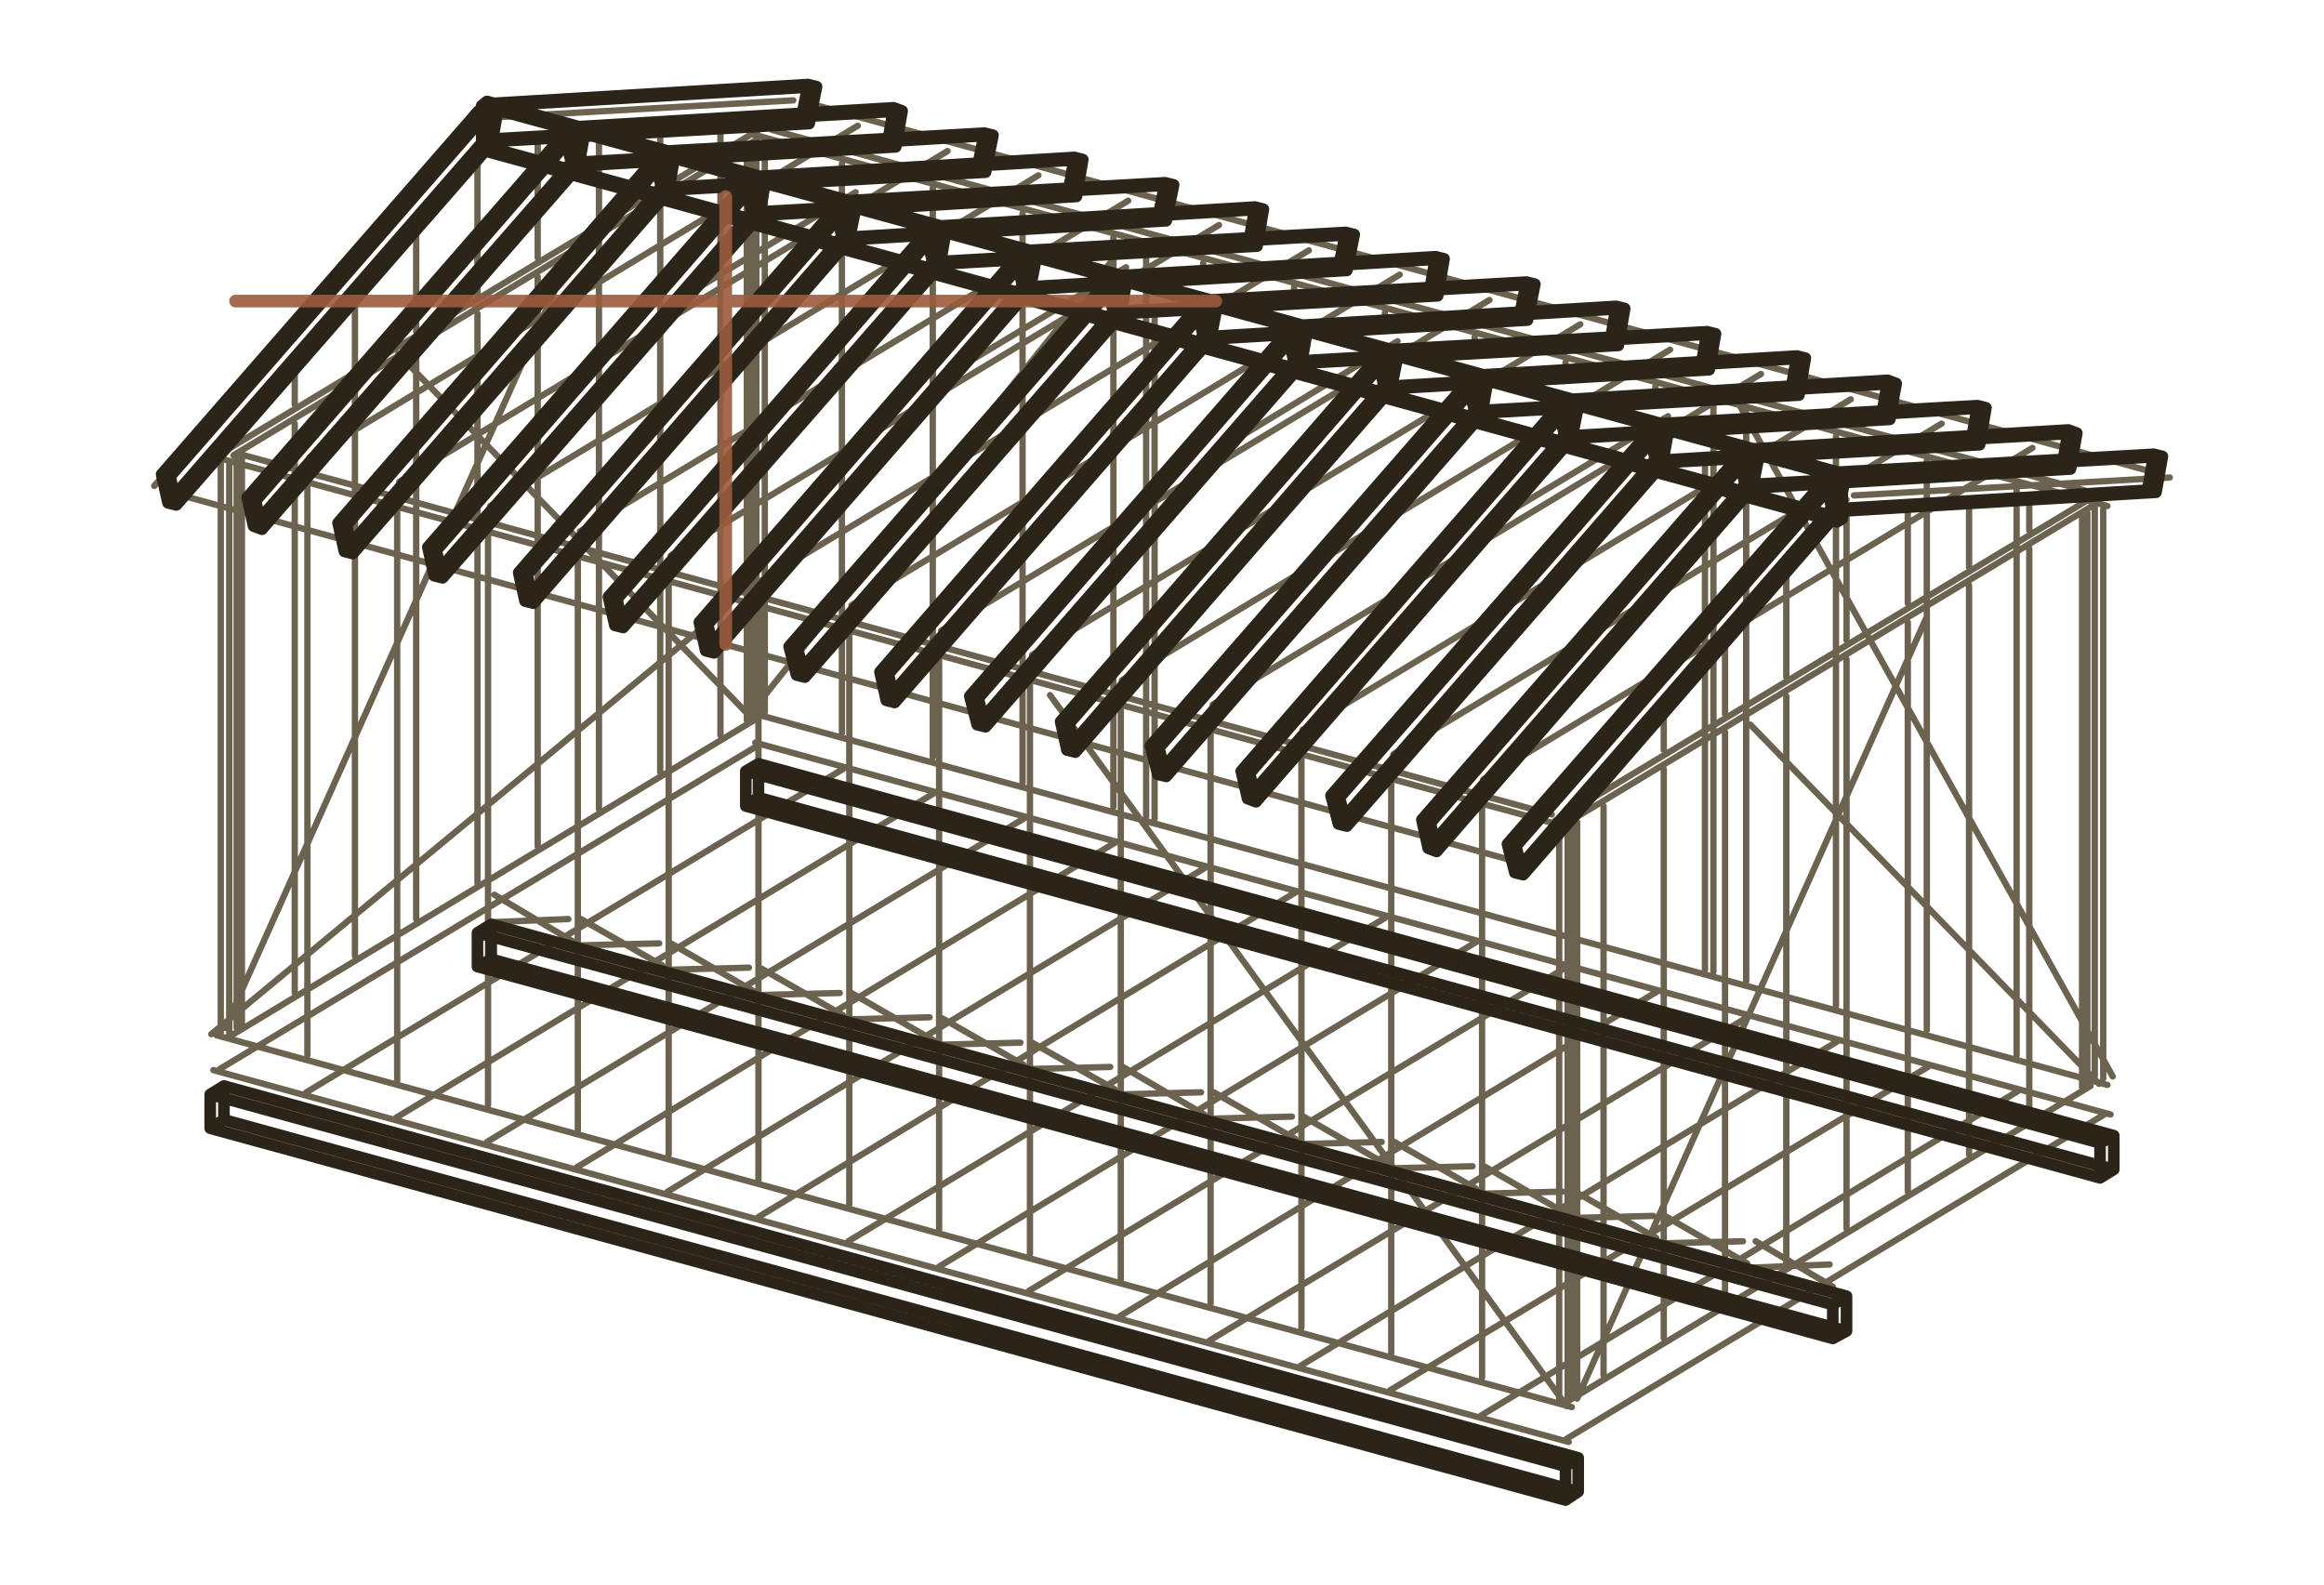
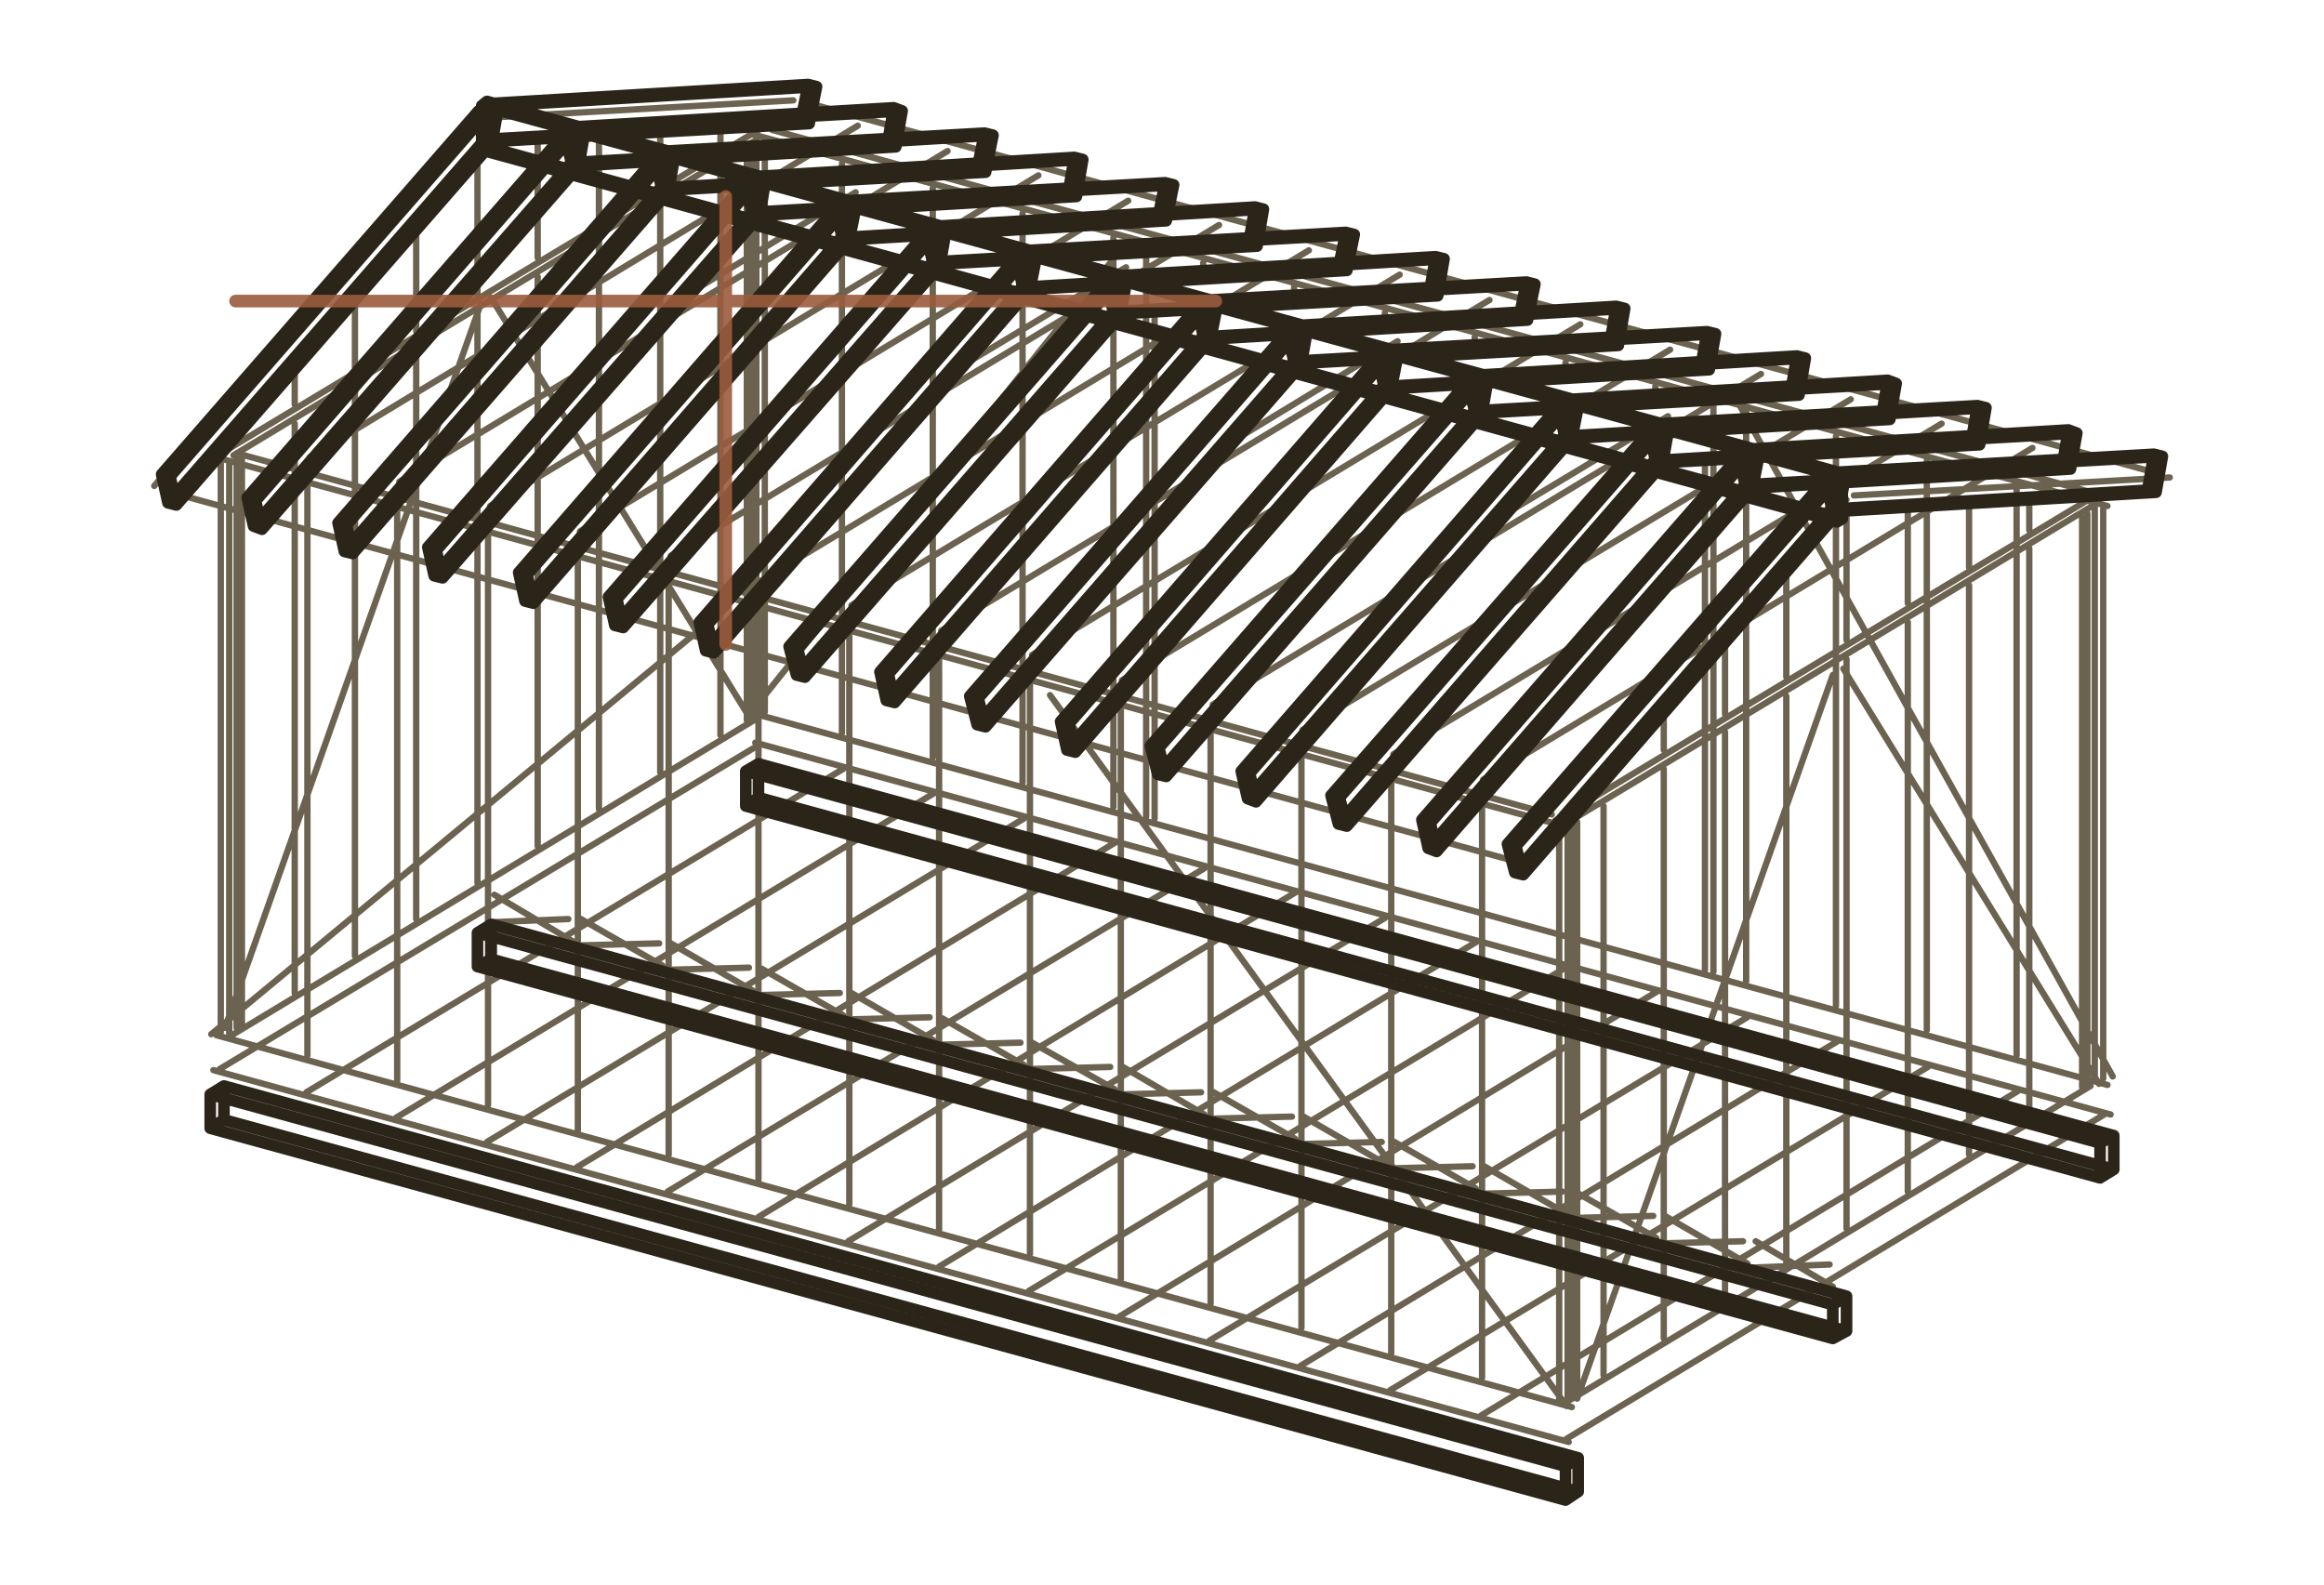
<svg xmlns="http://www.w3.org/2000/svg" viewBox="0 0 220 150" width="220" height="150" role="img">
  <g fill="none" stroke="#6b6250" stroke-width="0.6" stroke-linecap="round">
-     <path d="M71.7 70.6L20.8 101.2M79.8 72.8L29 103.4M88.4 75.1L37.5 105.8M96.9 77.5L46.1 108.1M105.5 79.8L54.6 110.5M114 82.2L63.2 112.8M122.6 84.5L71.8 115.2M131.1 86.9L80.3 117.5M139.7 89.2L88.9 119.9M148.2 91.6L97.4 122.2M156.8 93.9L106 124.6M165.4 96.3L114.5 126.9M173.9 98.6L123.1 129.3M182.5 101L131.6 131.6M191 103.3L140.2 134M199.2 105.5L148.3 136.2M71.5 70.3L199.8 105.5M20.2 101.3L148.5 136.5M46.8 84.7L54.2 89.1M46.5 87.3L53.8 87M55 87L62.7 91.4M54.6 89.5L62.4 89.3M63.5 89.3L71.3 93.8M63.2 91.8L70.9 91.6M72.1 91.7L79.8 96.1M71.7 94.2L79.5 94M80.6 94L88.4 98.5M80.3 96.5L88 96.3M89.2 96.4L96.9 100.8M88.8 98.9L96.6 98.7M97.7 98.7L105.5 103.1M97.4 101.2L105.1 101M106.3 101L114 105.5M106 103.6L113.7 103.4M114.9 103.4L122.6 107.8M114.5 105.9L122.3 105.7M123.4 105.7L131.2 110.2M123.1 108.3L130.8 108.1M132 108.1L139.7 112.5M131.6 110.6L139.4 110.4M140.5 110.4L148.3 114.9M140.2 113L147.9 112.8M149.1 112.8L156.8 117.2M148.7 115.3L156.5 115.1M157.6 115.1L165.4 119.6M157.3 117.7L165 117.5M166.2 117.5L173.5 121.8M165.8 120L173.2 119.7M71.2 67.5L199.5 102.7M71.2 12.7L199.5 47.9M73.1 12.3L197.6 46.5M71.6 67.2L71.6 13.3M79.7 69.4L79.7 15.5M88.3 71.7L88.3 17.8M96.8 74.1L96.8 20.2M105.4 76.4L105.4 22.5M165.3 92.9L165.3 39M173.8 95.2L173.8 41.3M182.4 97.5L182.4 43.6M190.9 99.9L190.9 46M199.1 102.1L199.1 48.2M72.4 67.4L72.4 13.5M198.3 101.9L198.3 48M108.5 77.3L108.5 23.4M109.3 77.5L109.3 29.8M162.2 92L162.2 38.1M161.4 91.8L161.4 44.1M109.1 26.8L162.1 41.3M108.6 27.1L161.5 41.6M113.9 25.6L113.9 24.9M122.5 28L122.5 27.2M131.1 30.3L131.1 29.6M139.6 32.7L139.6 31.9M148.2 35L148.2 34.3M156.7 37.3L156.7 36.6M71.7 66.7L107 22.5M164.7 38.4L200 101.9M148.8 133.2L20.5 98M148.8 78.4L20.5 43.3M146.9 77.1L22.4 42.9M148.4 132.7L148.4 78.8M140.3 130.4L140.3 76.5M131.7 128.1L131.7 74.2M123.2 125.7L123.2 71.8M114.6 123.4L114.6 69.5M106.1 121.1L106.1 67.2M97.5 118.7L97.5 64.8M88.9 116.4L88.9 62.5M80.4 114L80.4 60.1M71.8 111.7L71.8 57.8M63.3 109.3L63.3 55.4M54.7 107L54.7 53.1M46.2 104.6L46.2 50.7M37.6 102.3L37.6 48.4M29.1 99.9L29.1 46M20.9 97.7L20.9 43.8M147.6 132.5L147.6 78.6M21.7 97.9L21.7 44M148.3 133.1L99.4 65.8M68.9 57.4L20 97.9M197.9 102.8L148.5 132.6M197.9 48L148.5 77.8M199.2 46.4L147.2 77.7M197.6 102.5L197.6 48.6M192.1 105.8L192.1 51.9M186.4 109.3L186.4 55.4M180.6 112.8L180.6 58.9M174.8 116.3L174.8 62.4M169.1 119.8L169.1 65.9M163.3 123.2L163.3 69.3M157.5 126.7L157.5 72.8M151.8 130.2L151.8 76.3M148.8 132L148.8 78.1M197.1 102.9L197.1 49M149.3 131.7L149.3 77.8M198.7 102.6L165.7 68.6M182.3 58.6L149.3 132.4M22.1 97.9L71.5 68.1M22.1 43.1L71.5 13.3M20.8 43L72.8 11.7M22.4 97.3L22.4 43.4M27.9 94L27.9 40.1M33.6 90.5L33.6 36.6M39.4 87L39.4 33.1M45.2 83.6L45.2 29.7M50.9 80.1L50.9 26.2M56.7 76.6L56.7 22.7M62.5 73.1L62.5 19.2M68.2 69.6L68.2 15.7M71.2 67.8L71.2 13.9M22.9 97L22.9 43.1M70.7 68.2L70.7 14.3M21.3 97.3L54.3 23.5M37.7 33.5L70.7 67.5M81.2 11.9L29.3 43.3M89.7 14.3L37.8 45.6M98.3 16.6L46.4 47.9M106.8 19L54.9 50.3M115.4 21.3L63.5 52.6M123.9 23.7L72 55M132.5 26L80.6 57.3M141 28.4L89.1 59.7M149.6 30.7L97.7 62M158.1 33.1L106.2 64.4M166.7 35.4L114.8 66.7M175.2 37.8L123.3 69.1M183.8 40.1L131.9 71.4M192.4 42.4L140.4 73.8M81 18.2L63.7 28.7M106.6 25.3L89.3 35.7M132.3 32.3L115 42.8M157.9 39.4L140.6 49.8M27.9 38.3L27.9 35.3M33.6 34.8L33.6 28.7M39.4 31.4L39.4 22.1M45.2 27.9L45.2 15.5M50.9 24.4L50.9 13.4M56.7 20.9L56.7 13M62.5 17.5L62.5 12.7M68.2 14L68.2 12.4M192.1 50.2L192.1 47.2M186.4 53.7L186.4 47.5M180.6 57.1L180.6 47.9M174.8 60.6L174.8 48.2M169.1 64.1L169.1 53M163.3 67.6L163.3 59.7M157.5 71L157.5 66.3M151.8 74.5L151.8 72.9M76.3 9.7L204.6 44.9M143.7 81.6L15.4 46.4M75.1 9.5L45.2 11.2M205.4 45.2L175.5 46.9M144.9 81.7L174.8 47.3M14.6 46L44.5 11.6" />
+     <path d="M71.7 70.6L20.8 101.2M79.8 72.8L29 103.4M88.4 75.1L37.5 105.8M96.9 77.5L46.1 108.1M105.5 79.8L54.6 110.5M114 82.2L63.2 112.8M122.6 84.5L71.8 115.2M131.1 86.9L80.3 117.5M139.7 89.2L88.9 119.9M148.2 91.6L97.4 122.2M156.8 93.9L106 124.6M165.4 96.3L114.5 126.9M173.9 98.6L123.1 129.3M182.5 101L131.6 131.6M191 103.3L140.2 134M199.2 105.5L148.3 136.2M71.5 70.3L199.8 105.5M20.2 101.3L148.5 136.5M46.8 84.7L54.2 89.1M46.5 87.3L53.8 87M55 87L62.7 91.4M54.6 89.5L62.4 89.3M63.5 89.3L71.3 93.8M63.2 91.8L70.9 91.6M72.1 91.7L79.8 96.1M71.7 94.2L79.5 94M80.6 94L88.4 98.5M80.3 96.5L88 96.3M89.2 96.4L96.9 100.8M88.8 98.9L96.6 98.7M97.7 98.7L105.5 103.1M97.4 101.2L105.1 101M106.3 101L114 105.5M106 103.6L113.7 103.4M114.9 103.4L122.6 107.8M114.5 105.9L122.3 105.7M123.4 105.7L131.2 110.2M123.1 108.3L130.8 108.1M132 108.1L139.7 112.5M131.6 110.6L139.4 110.4M140.5 110.4L148.3 114.9M140.2 113L147.9 112.8M149.1 112.8L156.8 117.2M148.7 115.3L156.5 115.1M157.6 115.1L165.4 119.6M157.3 117.7L165 117.5M166.2 117.5L173.5 121.8M165.8 120L173.2 119.7M71.2 67.5L199.5 102.7M71.2 12.7L199.5 47.9M73.1 12.3L197.6 46.5M71.6 67.2L71.6 13.3M79.7 69.4L79.7 15.5M88.3 71.7L88.3 17.8M96.8 74.1L96.8 20.2M105.4 76.4L105.4 22.5M165.3 92.9L165.3 39M173.8 95.2L173.8 41.3M182.4 97.5L182.4 43.6M190.9 99.9L190.9 46M199.1 102.1L199.1 48.2M72.4 67.4L72.4 13.5M198.3 101.9L198.3 48M108.5 77.3L108.5 23.4M109.3 77.5L109.3 29.8M162.2 92L162.2 38.1M161.4 91.8L161.4 44.1M109.1 26.8L162.1 41.3M108.6 27.1L161.5 41.6M113.9 25.6L113.9 24.9M122.5 28L122.5 27.2M131.1 30.3L131.1 29.6M139.6 32.7L139.6 31.9M148.2 35L148.2 34.3M156.7 37.3L156.7 36.6M71.7 66.7L107 22.5M164.7 38.4L200 101.9M148.8 133.2L20.5 98M148.8 78.4L20.5 43.3M146.9 77.1L22.4 42.9M148.4 132.7L148.4 78.8M140.3 130.4L140.3 76.5M131.7 128.1L131.7 74.2M123.2 125.7L123.2 71.8M114.6 123.4L114.6 69.5M106.1 121.1L106.1 67.2M97.5 118.7L97.5 64.8M88.9 116.4L88.9 62.5M80.4 114L80.4 60.1M71.8 111.7L71.8 57.8M63.3 109.3L63.3 55.4M54.7 107L54.7 53.1M46.2 104.6L46.2 50.7M37.6 102.3L37.6 48.4M29.1 99.9L29.1 46M20.9 97.7L20.9 43.8M147.6 132.5L147.6 78.6M21.7 97.9L21.7 44M148.3 133.1L99.4 65.8M68.9 57.4L20 97.9M197.9 102.8L148.5 132.6M197.9 48L148.5 77.8M199.2 46.4L147.2 77.7M197.6 102.5L197.6 48.6M192.1 105.8L192.1 51.9M186.4 109.3L186.4 55.4M180.6 112.8L180.6 58.9M174.8 116.3L174.8 62.4M169.1 119.8L169.1 65.9M163.3 123.2L163.3 69.3M157.5 126.7L157.5 72.8M151.8 130.2L151.8 76.3M148.8 132L148.8 78.1M197.1 102.9L197.1 49M149.3 131.7L149.3 77.8M198.7 102.6L174.5 63.3M173.5 63.9L149.3 132.4M22.1 97.9L71.5 68.1M22.1 43.1L71.5 13.3M20.8 43L72.8 11.7M22.4 97.3L22.4 43.4M27.9 94L27.9 40.1M33.6 90.5L33.6 36.6M39.4 87L39.4 33.1M45.2 83.6L45.2 29.7M50.9 80.1L50.9 26.2M56.7 76.6L56.7 22.7M62.5 73.1L62.5 19.2M68.2 69.6L68.2 15.7M71.2 67.8L71.2 13.9M22.9 97L22.9 43.1M70.7 68.2L70.7 14.3M21.3 97.3L45.5 28.8M46.5 28.2L70.7 67.5M81.2 11.9L29.3 43.3M89.7 14.3L37.8 45.6M98.3 16.6L46.4 47.9M106.8 19L54.9 50.3M115.4 21.3L63.5 52.6M123.9 23.7L72 55M132.5 26L80.6 57.3M141 28.4L89.1 59.7M149.6 30.7L97.7 62M158.1 33.1L106.2 64.4M166.7 35.4L114.8 66.7M175.2 37.8L123.3 69.1M183.8 40.1L131.9 71.4M192.4 42.4L140.4 73.8M81 18.2L63.7 28.7M106.6 25.3L89.3 35.7M132.3 32.3L115 42.8M157.9 39.4L140.6 49.8M27.9 38.3L27.9 35.3M33.6 34.8L33.6 28.7M39.4 31.4L39.4 22.1M45.2 27.9L45.2 15.5M50.9 24.4L50.9 13.4M56.7 20.9L56.7 13M62.5 17.5L62.5 12.7M68.2 14L68.2 12.4M192.1 50.2L192.1 47.2M186.4 53.7L186.4 47.5M180.6 57.1L180.6 47.9M174.8 60.6L174.8 48.2M169.1 64.1L169.1 53M163.3 67.6L163.3 59.7M157.5 71L157.5 66.3M151.8 74.5L151.8 72.9M76.3 9.7L204.6 44.9M143.7 81.6L15.4 46.4M75.1 9.5L45.2 11.2M205.4 45.2L175.5 46.9M144.9 81.7L174.8 47.3M14.6 46L44.5 11.6" />
  </g>
  <g fill="none" stroke="#2b2419" stroke-width="1.1" stroke-linecap="round">
    <path d="M71.8 75.5L70.6 76.3M71.8 72.3L70.6 73M200.1 110.7L198.8 111.5M200.1 107.5L198.8 108.2M71.8 75.5L71.8 72.3M70.6 76.3L70.6 73M200.1 110.7L200.1 107.5M198.8 111.5L198.8 108.2M71.8 75.5L200.1 110.7M70.6 76.3L198.8 111.5M71.8 72.3L200.1 107.5M70.6 73L198.8 108.2M46.5 90.8L45.2 91.5M46.5 87.5L45.2 88.3M174.8 126L173.5 126.7M174.8 122.7L173.5 123.5M46.5 90.8L46.5 87.5M45.2 91.5L45.2 88.3M174.8 126L174.8 122.7M173.5 126.7L173.5 123.5M46.5 90.8L174.8 126M45.2 91.5L173.5 126.7M46.5 87.5L174.8 122.7M45.2 88.3L173.5 123.5M21.2 106L19.9 106.8M21.2 102.8L19.9 103.6M149.4 141.2L148.2 142M149.4 138L148.2 138.8M21.2 106L21.2 102.8M19.9 106.8L19.9 103.6M149.4 141.2L149.4 138M148.2 142L148.2 138.8M21.2 106L149.4 141.2M19.9 106.8L148.2 142M21.2 102.8L149.4 138M19.9 103.6L148.2 138.8M76.6 11.7L75.8 11.5M77.3 8.2L76.5 8M46.6 13.4L45.8 13.2M47.2 10L46.4 9.8M76.6 11.7L77.3 8.2M75.8 11.5L76.5 8M46.6 13.4L47.2 10M45.8 13.2L46.4 9.8M76.6 11.7L46.6 13.4M75.8 11.5L45.8 13.2M77.3 8.2L47.2 10M76.5 8L46.4 9.8M46.7 13.4L45.9 13.2M46.1 10.7L45.3 10.5M16.7 47.8L15.9 47.6M16.1 45.1L15.3 44.9M46.7 13.4L46.1 10.7M45.9 13.2L45.3 10.5M16.7 47.8L16.1 45.1M15.9 47.6L15.3 44.9M46.7 13.4L16.7 47.8M45.9 13.2L15.9 47.6M46.1 10.7L16.1 45.1M45.3 10.5L15.3 44.9M84.8 13.9L84 13.7M85.4 10.5L84.6 10.2M54.8 15.7L54 15.4M55.4 12.2L54.6 12M84.8 13.9L85.4 10.5M84 13.7L84.6 10.2M54.8 15.7L55.4 12.2M54 15.4L54.6 12M84.8 13.9L54.8 15.7M84 13.7L54 15.4M85.4 10.5L55.4 12.2M84.6 10.2L54.6 12M54.9 15.6L54.1 15.4M54.2 12.9L53.4 12.7M24.8 50.1L24 49.8M24.2 47.4L23.4 47.1M54.9 15.6L54.2 12.9M54.1 15.4L53.4 12.7M24.8 50.1L24.2 47.4M24 49.8L23.4 47.1M54.9 15.6L24.8 50.1M54.1 15.4L24 49.8M54.2 12.9L24.2 47.4M53.4 12.7L23.4 47.1M93.3 16.3L92.5 16M94 12.8L93.2 12.6M63.3 18L62.5 17.8M63.9 14.6L63.1 14.3M93.3 16.3L94 12.8M92.5 16L93.2 12.6M63.3 18L63.9 14.6M62.5 17.8L63.1 14.3M93.3 16.3L63.3 18M92.5 16L62.5 17.8M94 12.8L63.9 14.6M93.2 12.6L63.1 14.3M63.4 18L62.6 17.7M62.8 15.3L62 15M33.4 52.4L32.6 52.2M32.8 49.7L32 49.5M63.4 18L62.8 15.3M62.6 17.7L62 15M33.4 52.4L32.8 49.7M32.6 52.2L32 49.5M63.4 18L33.4 52.4M62.6 17.7L32.6 52.2M62.8 15.3L32.8 49.7M62 15L32 49.5M101.9 18.6L101.1 18.4M102.5 15.1L101.7 14.9M71.9 20.4L71.1 20.1M72.5 16.9L71.7 16.7M101.9 18.6L102.5 15.1M101.1 18.4L101.7 14.9M71.9 20.4L72.5 16.9M71.1 20.1L71.7 16.7M101.9 18.6L71.9 20.4M101.1 18.4L71.1 20.1M102.5 15.1L72.5 16.9M101.7 14.9L71.7 16.7M72 20.3L71.2 20.1M71.3 17.6L70.5 17.4M41.9 54.7L41.1 54.5M41.3 52.1L40.5 51.8M72 20.3L71.3 17.6M71.2 20.1L70.5 17.4M41.9 54.7L41.3 52.1M41.1 54.5L40.5 51.8M72 20.3L41.9 54.7M71.2 20.1L41.1 54.5M71.3 17.6L41.3 52.1M70.5 17.4L40.5 51.8M110.4 20.9L109.6 20.7M111.1 17.5L110.3 17.3M80.4 22.7L79.6 22.5M81.1 19.2L80.2 19M110.4 20.9L111.1 17.5M109.6 20.7L110.3 17.3M80.4 22.7L81.1 19.2M79.6 22.5L80.2 19M110.4 20.9L80.4 22.7M109.6 20.7L79.6 22.5M111.1 17.5L81.1 19.2M110.3 17.3L80.2 19M80.5 22.6L79.7 22.4M79.9 20L79.1 19.7M50.5 57.1L49.7 56.9M49.9 54.4L49.1 54.2M80.5 22.6L79.9 20M79.7 22.4L79.1 19.7M50.5 57.1L49.9 54.4M49.7 56.9L49.1 54.2M80.5 22.6L50.5 57.1M79.7 22.4L49.7 56.9M79.9 20L49.9 54.4M79.1 19.7L49.1 54.2M119 23.3L118.2 23.1M119.6 19.8L118.8 19.6M89 25L88.2 24.8M89.6 21.6L88.8 21.4M119 23.3L119.6 19.8M118.2 23.1L118.8 19.6M89 25L89.6 21.6M88.2 24.8L88.8 21.4M119 23.3L89 25M118.2 23.1L88.2 24.8M119.6 19.8L89.6 21.6M118.8 19.6L88.8 21.4M89.1 25L88.3 24.8M88.4 22.3L87.6 22.1M59 59.4L58.2 59.2M58.4 56.7L57.6 56.5M89.1 25L88.4 22.3M88.3 24.8L87.6 22.1M59 59.4L58.4 56.7M58.2 59.2L57.6 56.5M89.1 25L59 59.4M88.3 24.8L58.2 59.2M88.4 22.3L58.4 56.7M87.6 22.1L57.6 56.5M127.5 25.6L126.7 25.4M128.2 22.2L127.4 22M97.5 27.4L96.7 27.2M98.2 23.9L97.4 23.7M127.5 25.6L128.2 22.2M126.7 25.4L127.4 22M97.5 27.4L98.2 23.9M96.7 27.2L97.4 23.7M127.5 25.6L97.5 27.4M126.7 25.4L96.7 27.2M128.2 22.2L98.2 23.9M127.4 22L97.4 23.7M97.6 27.3L96.8 27.1M97 24.6L96.2 24.4M67.6 61.8L66.8 61.6M67 59.1L66.2 58.9M97.6 27.3L97 24.6M96.8 27.1L96.2 24.4M67.6 61.8L67 59.1M66.8 61.6L66.2 58.9M97.6 27.3L67.6 61.8M96.8 27.1L66.8 61.6M97 24.6L67 59.1M96.2 24.4L66.2 58.9M136.1 28L135.3 27.8M136.7 24.5L135.9 24.3M106.1 29.7L105.3 29.5M106.7 26.3L105.9 26.1M136.1 28L136.7 24.5M135.3 27.8L135.9 24.3M106.1 29.7L106.7 26.3M105.3 29.5L105.9 26.1M136.1 28L106.1 29.7M135.3 27.8L105.3 29.5M136.7 24.5L106.7 26.3M135.9 24.3L105.9 26.1M106.2 29.7L105.4 29.5M105.5 27L104.7 26.8M76.2 64.1L75.4 63.9M75.5 61.4L74.7 61.2M106.2 29.7L105.5 27M105.4 29.5L104.7 26.8M76.2 64.1L75.5 61.4M75.4 63.9L74.7 61.2M106.2 29.7L76.2 64.1M105.4 29.5L75.4 63.9M105.5 27L75.5 61.4M104.7 26.8L74.7 61.2M144.6 30.3L143.8 30.1M145.3 26.9L144.5 26.7M114.6 32.1L113.8 31.9M115.3 28.6L114.5 28.4M144.6 30.3L145.3 26.9M143.8 30.1L144.5 26.7M114.6 32.1L115.3 28.6M113.8 31.9L114.5 28.4M144.6 30.3L114.6 32.1M143.8 30.1L113.8 31.9M145.3 26.9L115.3 28.6M144.5 26.7L114.5 28.4M114.7 32L113.9 31.8M114.1 29.3L113.3 29.1M84.7 66.5L83.9 66.3M84.1 63.8L83.3 63.6M114.7 32L114.1 29.3M113.9 31.8L113.3 29.1M84.7 66.5L84.1 63.8M83.9 66.3L83.3 63.6M114.7 32L84.7 66.5M113.9 31.8L83.9 66.3M114.1 29.3L84.1 63.8M113.3 29.1L83.3 63.6M153.2 32.7L152.4 32.5M153.8 29.2L153 29M123.2 34.4L122.4 34.2M123.8 31L123 30.8M153.2 32.7L153.8 29.2M152.4 32.5L153 29M123.2 34.4L123.8 31M122.4 34.2L123 30.8M153.2 32.7L123.2 34.4M152.4 32.5L122.4 34.2M153.8 29.2L123.8 31M153 29L123 30.8M123.3 34.4L122.5 34.2M122.6 31.7L121.8 31.5M93.3 68.8L92.5 68.6M92.6 66.1L91.8 65.9M123.3 34.4L122.6 31.7M122.5 34.2L121.8 31.5M93.3 68.8L92.6 66.1M92.5 68.6L91.8 65.9M123.3 34.4L93.3 68.8M122.5 34.2L92.5 68.6M122.6 31.7L92.6 66.1M121.8 31.5L91.8 65.9M161.8 35L161 34.8M162.4 31.6L161.6 31.4M131.7 36.8L130.9 36.6M132.4 33.3L131.6 33.1M161.8 35L162.4 31.6M161 34.8L161.6 31.4M131.7 36.8L132.4 33.3M130.9 36.6L131.6 33.1M161.8 35L131.7 36.8M161 34.8L130.9 36.6M162.4 31.6L132.4 33.3M161.6 31.4L131.6 33.1M131.8 36.7L131 36.5M131.2 34L130.4 33.8M101.8 71.2L101 71M101.2 68.5L100.4 68.3M131.8 36.7L131.2 34M131 36.5L130.4 33.8M101.8 71.2L101.2 68.5M101 71L100.4 68.3M131.8 36.7L101.8 71.2M131 36.5L101 71M131.2 34L101.2 68.5M130.4 33.8L100.4 68.3M170.3 37.4L169.5 37.2M170.9 33.9L170.1 33.7M140.3 39.1L139.5 38.9M140.9 35.7L140.1 35.5M170.3 37.4L170.9 33.9M169.5 37.2L170.1 33.7M140.3 39.1L140.9 35.7M139.5 38.9L140.1 35.5M170.3 37.4L140.3 39.1M169.5 37.2L139.5 38.9M170.9 33.9L140.9 35.7M170.1 33.7L140.1 35.5M140.4 39.1L139.6 38.9M139.8 36.4L138.9 36.2M110.4 73.5L109.6 73.3M109.7 70.8L108.9 70.6M140.4 39.1L139.8 36.4M139.6 38.9L138.9 36.2M110.4 73.5L109.7 70.8M109.6 73.3L108.9 70.6M140.4 39.1L110.4 73.5M139.6 38.9L109.6 73.3M139.8 36.4L109.7 70.8M138.9 36.2L108.9 70.6M178.9 39.7L178.1 39.5M179.5 36.3L178.7 36M148.8 41.5L148 41.3M149.5 38L148.7 37.8M178.9 39.7L179.5 36.3M178.1 39.5L178.7 36M148.8 41.5L149.5 38M148 41.3L148.7 37.8M178.9 39.7L148.8 41.5M178.1 39.5L148 41.3M179.5 36.3L149.5 38M178.7 36L148.7 37.8M148.9 41.4L148.1 41.2M148.3 38.7L147.5 38.5M118.9 75.9L118.1 75.6M118.3 73.2L117.5 73M148.9 41.4L148.3 38.7M148.1 41.2L147.5 38.5M118.9 75.9L118.3 73.2M118.1 75.6L117.5 73M148.9 41.4L118.9 75.9M148.1 41.2L118.1 75.6M148.3 38.7L118.3 73.2M147.5 38.5L117.5 73M187.4 42.1L186.6 41.8M188 38.6L187.2 38.4M157.4 43.8L156.6 43.6M158 40.4L157.2 40.1M187.4 42.1L188 38.6M186.6 41.8L187.2 38.4M157.4 43.8L158 40.4M156.6 43.6L157.2 40.1M187.4 42.1L157.4 43.8M186.6 41.8L156.6 43.6M188 38.6L158 40.4M187.2 38.4L157.2 40.1M157.5 43.8L156.7 43.5M156.9 41.1L156.1 40.9M127.5 78.2L126.7 78M126.8 75.5L126 75.3M157.5 43.8L156.9 41.1M156.7 43.5L156.1 40.9M127.5 78.2L126.8 75.5M126.7 78L126 75.3M157.5 43.8L127.5 78.2M156.7 43.5L126.7 78M156.9 41.1L126.8 75.5M156.1 40.9L126 75.3M196 44.4L195.2 44.2M196.6 41L195.8 40.7M165.9 46.2L165.1 45.9M166.6 42.7L165.8 42.5M196 44.4L196.6 41M195.2 44.2L195.8 40.7M165.9 46.2L166.6 42.7M165.1 45.9L165.8 42.5M196 44.4L165.9 46.2M195.2 44.2L165.1 45.9M196.6 41L166.6 42.7M195.8 40.7L165.8 42.5M166 46.1L165.2 45.9M165.4 43.4L164.6 43.2M136 80.6L135.2 80.3M135.4 77.9L134.6 77.6M166 46.1L165.4 43.4M165.2 45.9L164.6 43.2M136 80.6L135.4 77.9M135.2 80.3L134.6 77.6M166 46.1L136 80.6M165.2 45.9L135.2 80.3M165.4 43.4L135.4 77.9M164.6 43.2L134.6 77.6M204.1 46.6L203.3 46.4M204.7 43.2L203.9 43M174.1 48.4L173.3 48.2M174.7 44.9L173.9 44.7M204.1 46.6L204.7 43.2M203.3 46.4L203.9 43M174.1 48.4L174.7 44.9M173.3 48.2L173.9 44.7M204.1 46.6L174.1 48.4M203.3 46.4L173.3 48.2M204.7 43.2L174.7 44.9M203.9 43L173.9 44.7M174.2 48.3L173.4 48.1M173.6 45.7L172.8 45.4M144.2 82.8L143.4 82.6M143.5 80.1L142.7 79.9M174.2 48.3L173.6 45.7M173.4 48.1L172.8 45.4M144.2 82.8L143.5 80.1M143.4 82.6L142.7 79.9M174.2 48.3L144.2 82.8M173.4 48.1L143.4 82.6M173.6 45.7L143.5 80.1M172.8 45.4L142.7 79.9M46.1 13.9L45.6 14.2M46.1 9.6L45.6 10M174.4 49.1L173.9 49.4M174.4 44.8L173.9 45.1M46.1 13.9L46.1 9.6M45.6 14.2L45.6 10M174.4 49.1L174.4 44.8M173.9 49.4L173.9 45.1M46.1 13.9L174.4 49.1M45.6 14.2L173.9 49.4M46.1 9.6L174.4 44.8M45.6 10L173.9 45.1" />
  </g>
  <g fill="none" stroke="#9a5b3d" stroke-width="1.2" stroke-linecap="round" opacity="0.9">
    <path d="M68.7 61L68.7 18.6M22.3 28.5L115.1 28.5" />
  </g>
</svg>
